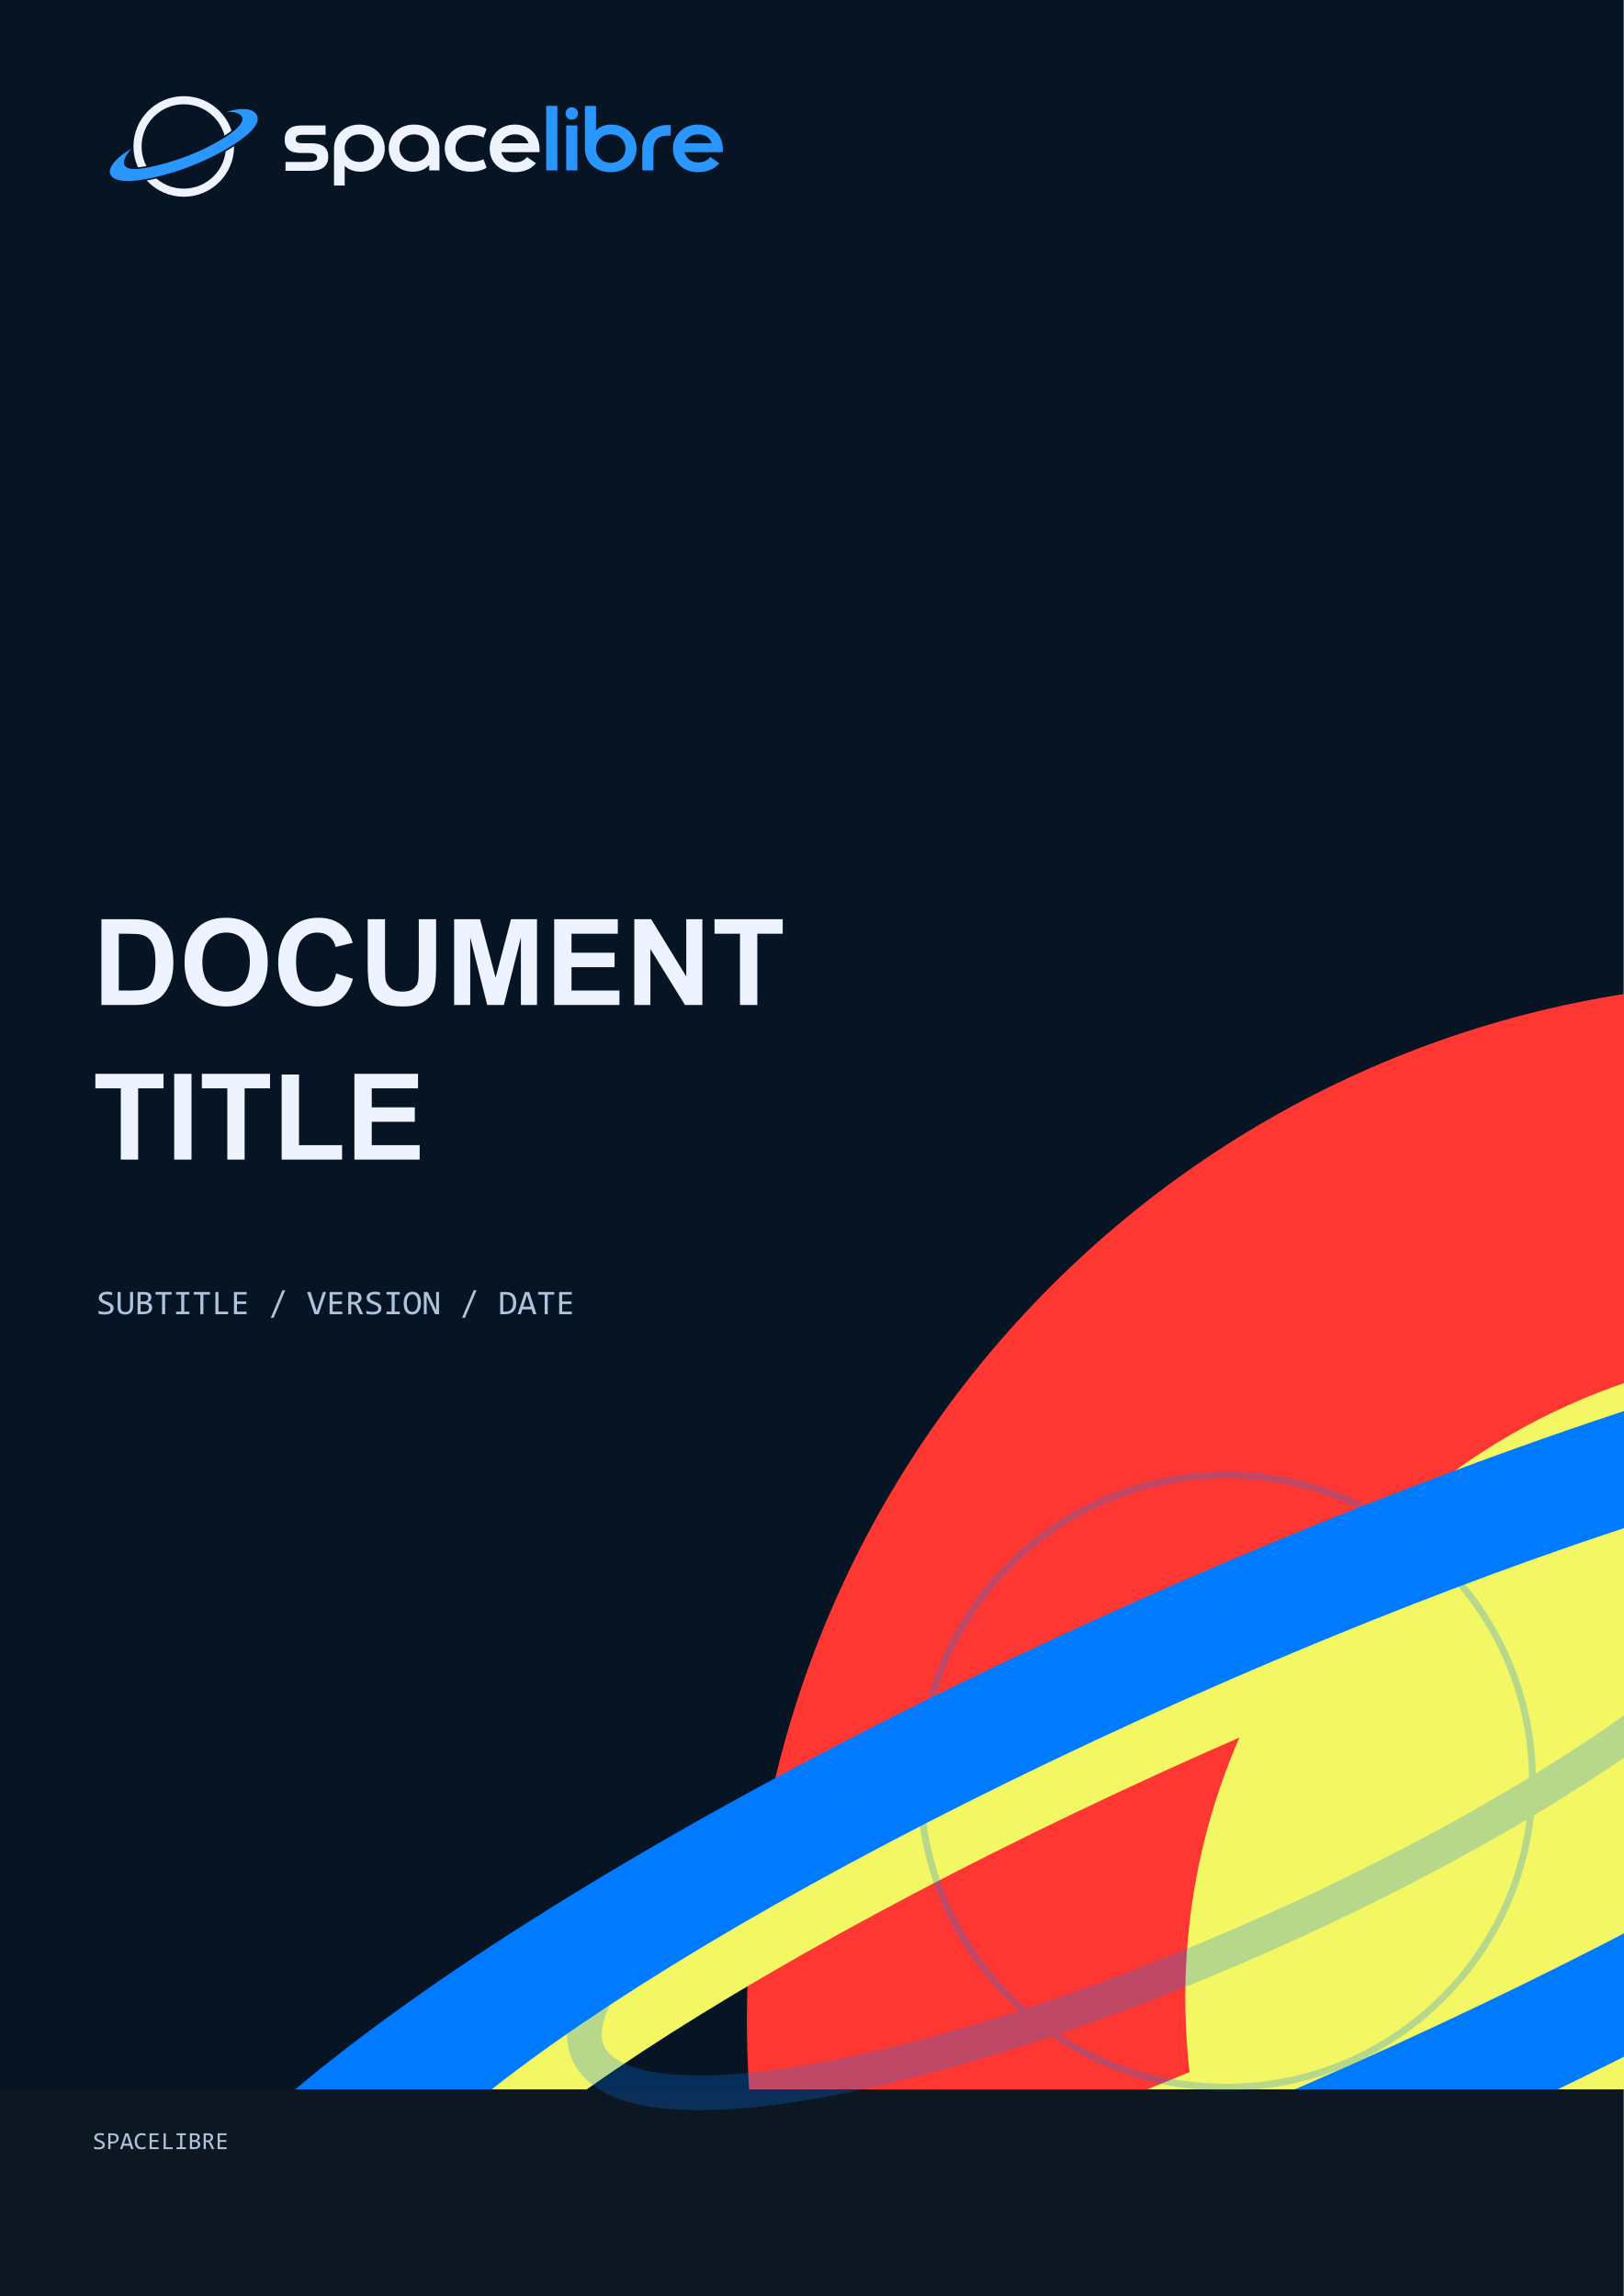
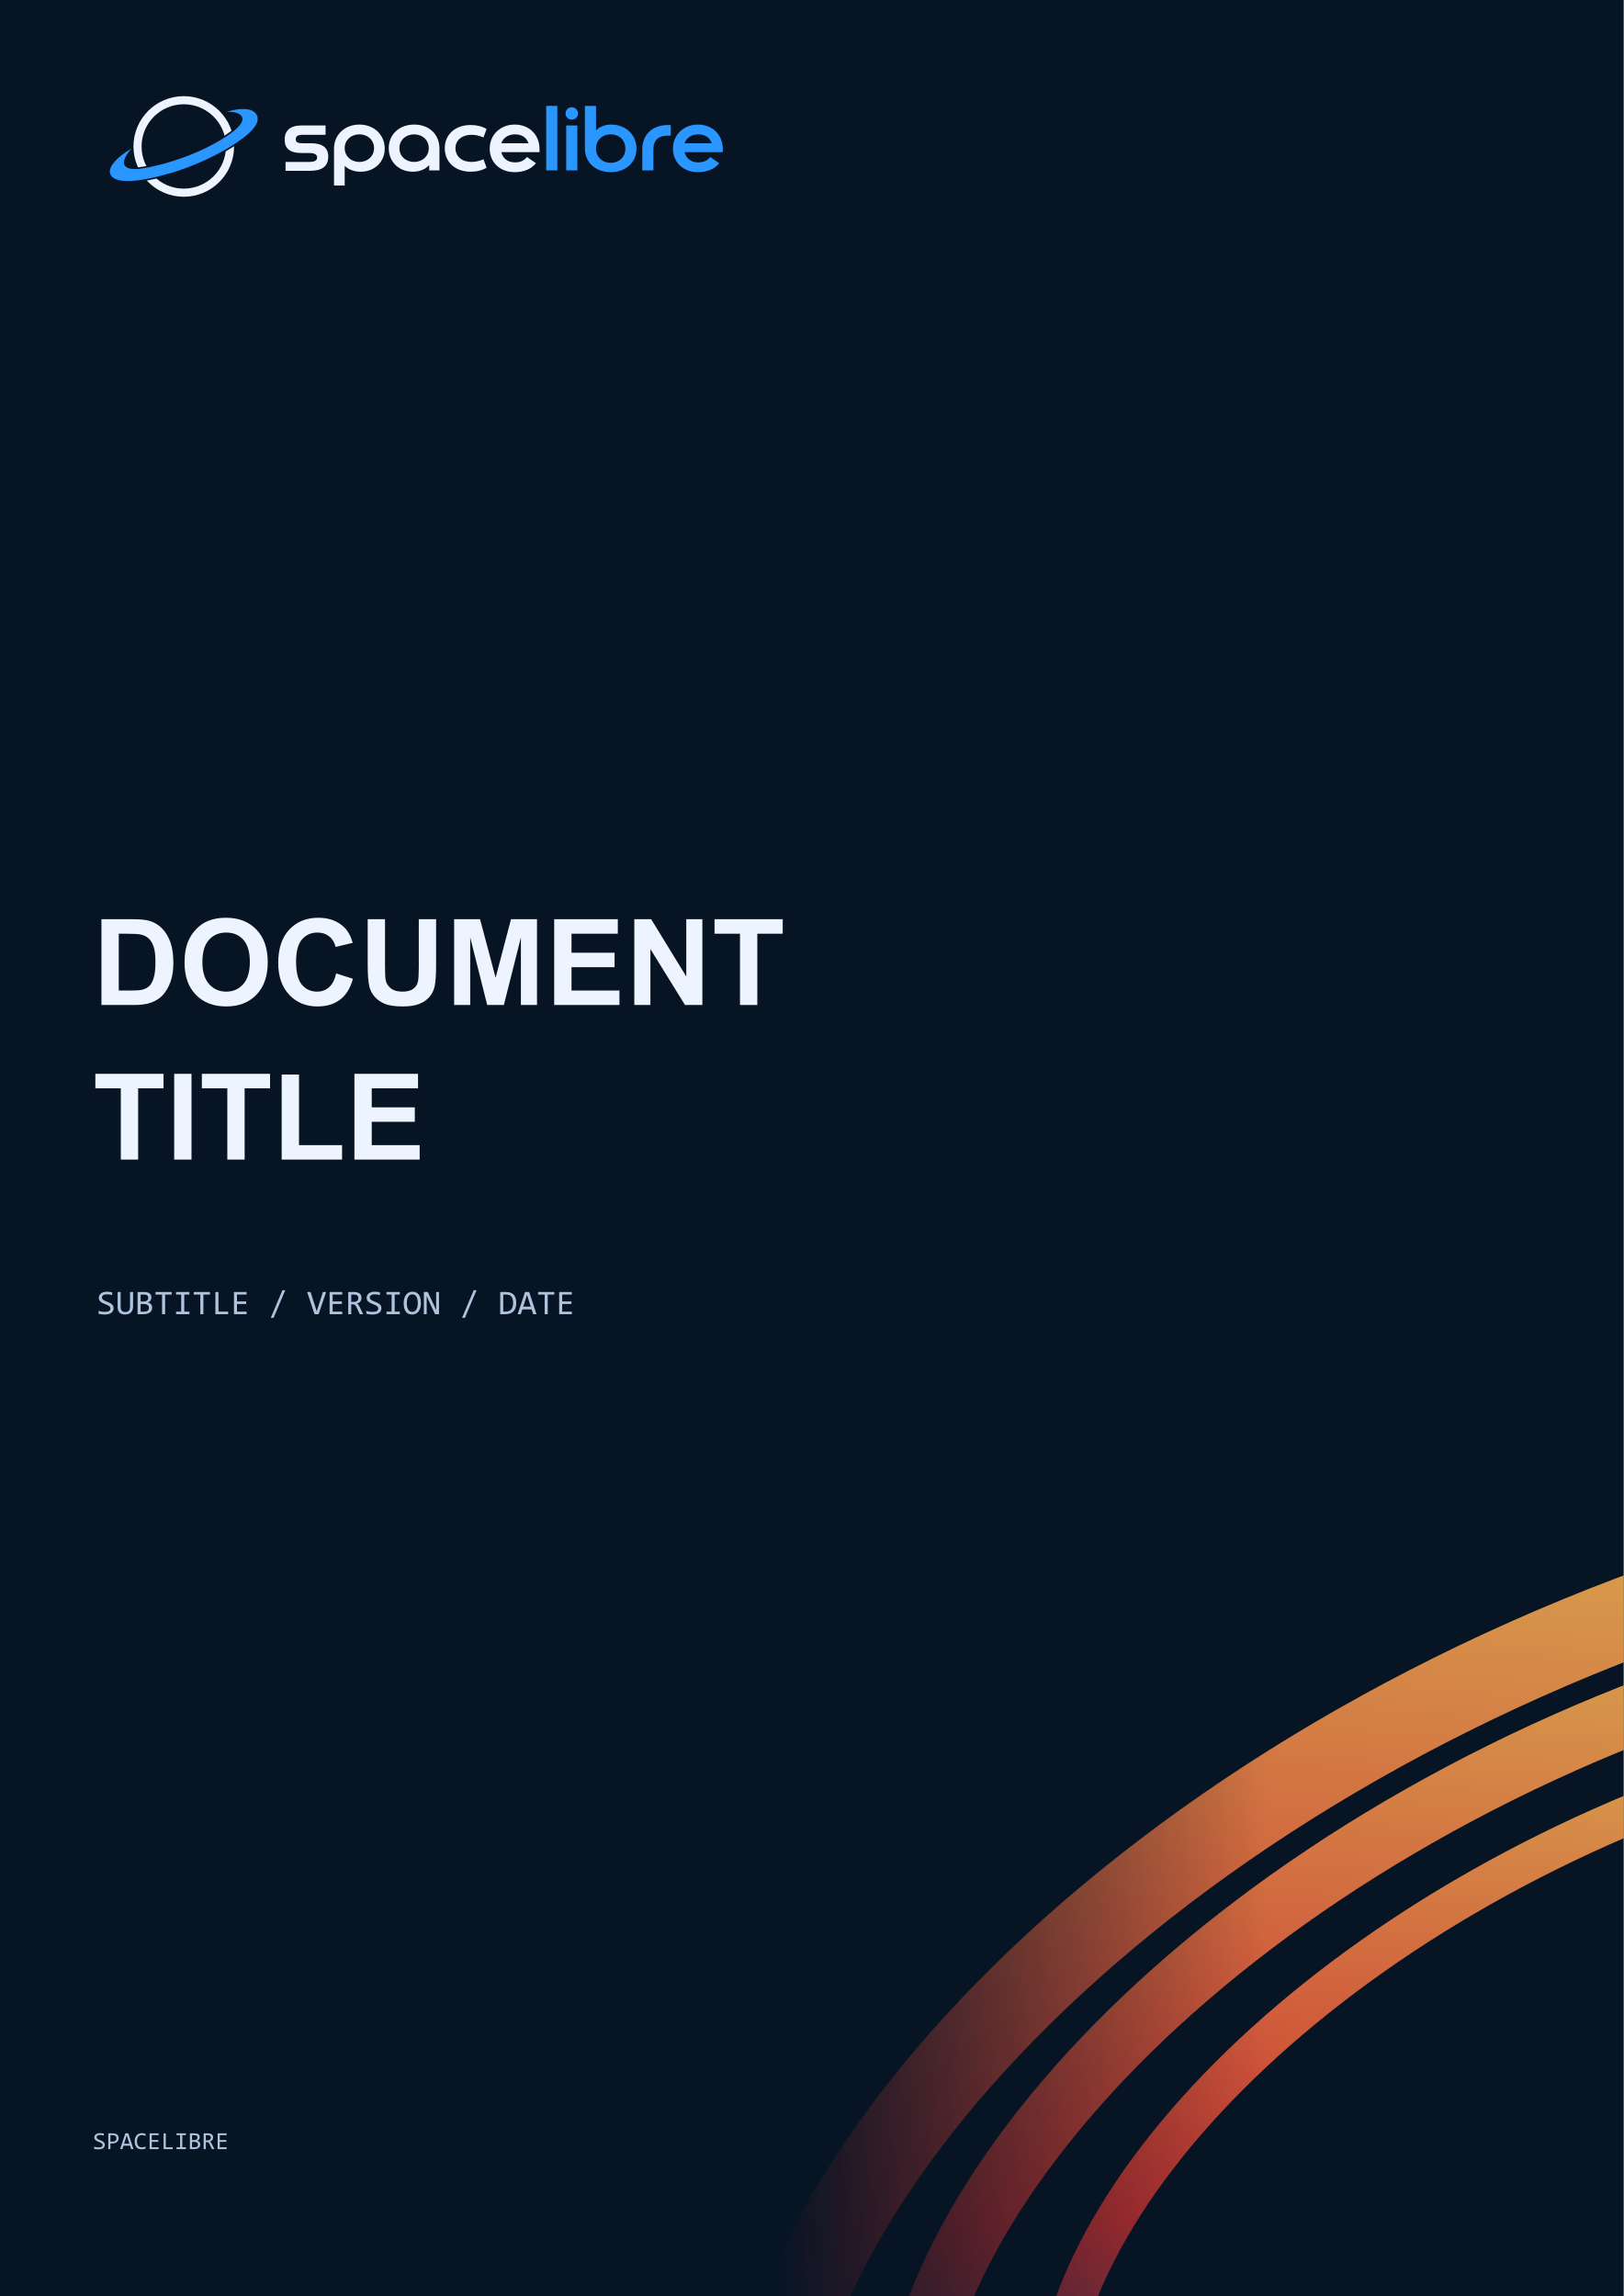
<svg xmlns="http://www.w3.org/2000/svg" width="210mm" height="297mm" viewBox="0 0 2100 2970" role="img">
  <rect x="0" y="0" width="2100" height="2970" rx="0" fill="#071424" />
-   <g id="application-color-system" data-application-colors="primary secondary accent">
-     <circle fill="#FF3733" data-color-role="secondary" cx="2310.0" cy="2613.6" r="1344.0" />
-     <circle fill="#F4F764" data-color-role="accent" cx="2373.0" cy="2583.9" r="840.0" />
-     <ellipse cx="1638.0" cy="2435.4" rx="1512.0" ry="311.85" fill="none" stroke="#007BFF" data-stroke-role="primary" stroke-width="178.5" transform="rotate(-24 1638.0 2435.4)" opacity="1" />
-     <ellipse cx="1638.0" cy="2435.4" rx="1239.0" ry="222.75" fill="none" stroke="#F4F764" data-stroke-role="accent" stroke-width="73.5" transform="rotate(-24 1638.0 2435.4)" opacity="1" />
-     <rect fill="#0D1721" data-color-role="deep" x="0" y="2702.7" width="2100.0" height="267.3" />
+   <g id="application-color-system" mask="url(#flow-report-cover-A4-mask)" data-composition="continuous-feathered" opacity=".90">
+     <ellipse cx="2289.0" cy="2851.2" rx="1386.0" ry="772.2" fill="none" stroke="url(#flow-report-cover-A4)" stroke-width="105.0" transform="rotate(-24 2289.0 2851.2)" stroke-linecap="round" />
+     <ellipse cx="2289.0" cy="2851.2" rx="1186.5" ry="653.4" fill="none" stroke="url(#flow-report-cover-A4)" stroke-width="77.7" transform="rotate(-24 2289.0 2851.2)" stroke-linecap="round" />
+     <ellipse cx="2289.0" cy="2851.2" rx="987" ry="534.6" fill="none" stroke="url(#flow-report-cover-A4)" stroke-width="50.4" transform="rotate(-24 2289.0 2851.2)" stroke-linecap="round" />
  </g>
  <g transform="translate(110 95) scale(1.049383)" opacity="1">
    <defs>
      <mask id="l87-occlusion" maskUnits="userSpaceOnUse" x="450" y="180" width="650" height="450" style="mask-type:luminance">
        <rect x="450" y="180" width="650" height="450" fill="white" />
        <path d="M581.927 413.073 C549.927 447.073 548.927 472.073 560.927 480.073 C573.927 491.073 600.927 490.073 628.927 485.073 C693.927 474.073 779.927 448.073 855.927 411.073 C936.927 371.073 995.927 328.073 991.927 301.073 C989.927 285.073 968.927 276.073 933.927 277.073 C982.927 261.073 1029.927 262.073 1043.927 287.073 C1058.927 312.073 1034.927 343.073 993.927 374.073 C919.927 430.073 805.927 483.073 702.927 510.073 C600.927 538.073 515.927 544.073 502.927 506.073 C493.927 481.073 530.927 441.073 581.927 413.073 Z" fill="black" stroke="black" stroke-width="12" stroke-linejoin="round" />
      </mask>
    </defs>
    <g transform="translate(28 28) scale(.333333) translate(-494 -219)">
      <circle cx="775" cy="405" r="171" fill="none" stroke="#edf4ff" stroke-width="30" mask="url(#l87-occlusion)" data-stroke-role="planet" />
      <path d="M581.927 413.073 C549.927 447.073 548.927 472.073 560.927 480.073 C573.927 491.073 600.927 490.073 628.927 485.073 C693.927 474.073 779.927 448.073 855.927 411.073 C936.927 371.073 995.927 328.073 991.927 301.073 C989.927 285.073 968.927 276.073 933.927 277.073 C982.927 261.073 1029.927 262.073 1043.927 287.073 C1058.927 312.073 1034.927 343.073 993.927 374.073 C919.927 430.073 805.927 483.073 702.927 510.073 C600.927 538.073 515.927 544.073 502.927 506.073 C493.927 481.073 530.927 441.073 581.927 413.073 Z" fill="#2997ff" />
    </g>
    <g transform="translate(246 40) scale(.548223) translate(-275 -643)">
      <path d="M367 687 L313 687 C288 687 275 698 275 719 C275 739 287 749 313 749 L330 749 C342 749 348 752 348 759 C348 766 342 769 330 769 L277 769 L277 789 L332 789 C359 789 373 779 373 757 C373 737 360 727 334 727 L316 727 C305 727 300 725 300 718 C300 711 305 708 316 708 L367 708 Z" fill="#edf4ff" />
      <path d="M386 822 L386 739 C386 708 410 685 443 685 C476 685 500 708 500 739 C500 770 476 791 446 791 C432 791 420 787 410 778 L410 822 Z M443 707 C424 707 410 720 410 738 C410 756 424 769 443 769 C462 769 476 756 476 738 C476 720 462 707 443 707 Z" fill="#edf4ff" fill-rule="evenodd" />
      <path d="M623 788 L600 788 L600 776 C591 786 578 791 563 791 C532 791 509 769 509 738 C509 707 533 685 566 685 C600 685 623 707 623 739 Z M566 707 C547 707 533 720 533 738 C533 756 547 769 566 769 C585 769 599 756 599 738 C599 720 585 707 566 707 Z" fill="#edf4ff" fill-rule="evenodd" />
      <path d="M729 695 L722 714 C713 710 704 708 695 708 C674 708 659 720 659 738 C659 757 674 769 695 769 C704 769 713 767 722 763 L729 782 C719 788 707 791 693 791 C659 791 635 770 635 738 C635 707 659 686 693 686 C707 686 719 689 729 695 Z" fill="#edf4ff" />
      <path d="M848 747 L762 747 C766 762 777 770 793 770 C805 770 813 766 820 758 L840 772 C829 785 813 792 792 792 C759 792 736 770 736 739 C736 708 760 685 792 685 C825 685 848 708 848 740 Z M762 727 L823 727 C819 714 808 707 793 707 C778 707 767 714 762 727 Z" fill="#edf4ff" fill-rule="evenodd" />
      <path d="M863 643 L888 643 L888 788 L863 788 Z M908 687 L933 687 L933 788 L908 788 Z" fill="#2997ff" />
      <path d="M934.5 660 C934.5 667.732 928.232 674 920.5 674 C912.768 674 906.5 667.732 906.5 660 C906.5 652.268 912.768 646 920.5 646 C928.232 646 934.5 652.268 934.5 660 Z" fill="#2997ff" />
      <path d="M950 643 L975 643 L975 698 C984 689 996 685 1009 685 C1042 685 1066 708 1066 739 C1066 770 1042 792 1008 792 C974 792 950 770 950 739 Z M1008 707 C989 707 975 720 975 739 C975 758 989 771 1008 771 C1027 771 1041 758 1041 739 C1041 720 1027 707 1008 707 Z" fill="#2997ff" fill-rule="evenodd" />
      <path d="M1079 788 L1079 741 C1079 707 1102 686 1137 686 L1143 686 L1143 710 L1136 710 C1115 710 1104 720 1104 741 L1104 788 Z" fill="#2997ff" />
      <path d="M1260 747 L1174 747 C1178 762 1189 770 1205 770 C1217 770 1225 766 1232 758 L1252 772 C1241 785 1225 792 1204 792 C1171 792 1148 770 1148 739 C1148 708 1172 685 1204 685 C1237 685 1260 708 1260 740 Z M1174 727 L1235 727 C1231 714 1220 707 1205 707 C1190 707 1179 714 1174 727 Z" fill="#2997ff" fill-rule="evenodd" />
    </g>
  </g>
  <g aria-label="DOCUMENT" fill="#EDF4FF" transform="translate(120 1300) scale(0.07568359 -0.07568359)">
    <path d="M148 1466H689Q872 1466 968 1438Q1097 1400 1189.0 1303.0Q1281 1206 1329.0 1065.5Q1377 925 1377 719Q1377 538 1332 407Q1277 247 1175 148Q1098 73 967 31Q869 0 705 0H148ZM444 1218V247H665Q789 247 844 261Q916 279 963.5 322.0Q1011 365 1041.0 463.5Q1071 562 1071 732Q1071 902 1041.0 993.0Q1011 1084 957.0 1135.0Q903 1186 820 1204Q758 1218 577 1218Z" transform="translate(0.000 0)" />
    <path d="M89 724Q89 948 156 1100Q206 1212 292.5 1301.0Q379 1390 482 1433Q619 1491 798 1491Q1122 1491 1316.5 1290.0Q1511 1089 1511 731Q1511 376 1318.0 175.5Q1125 -25 802 -25Q475 -25 282.0 174.5Q89 374 89 724ZM394 734Q394 485 509.0 356.5Q624 228 801 228Q978 228 1091.5 355.5Q1205 483 1205 738Q1205 990 1094.5 1114.0Q984 1238 801 1238Q618 1238 506.0 1112.5Q394 987 394 734Z" transform="translate(1479.000 0)" />
    <path d="M1087 539 1374 448Q1308 208 1154.5 91.5Q1001 -25 765 -25Q473 -25 285.0 174.5Q97 374 97 720Q97 1086 286.0 1288.5Q475 1491 783 1491Q1052 1491 1220 1332Q1320 1238 1370 1062L1077 992Q1051 1106 968.5 1172.0Q886 1238 768 1238Q605 1238 503.5 1121.0Q402 1004 402 742Q402 464 502.0 346.0Q602 228 762 228Q880 228 965.0 303.0Q1050 378 1087 539Z" transform="translate(3072.000 0)" />
    <path d="M147 1466H443V672Q443 483 454 427Q473 337 544.5 282.5Q616 228 740 228Q866 228 930.0 279.5Q994 331 1007.0 406.0Q1020 481 1020 655V1466H1316V696Q1316 432 1292.0 323.0Q1268 214 1203.5 139.0Q1139 64 1031.0 19.5Q923 -25 749 -25Q539 -25 430.5 23.5Q322 72 259.0 149.5Q196 227 176 312Q147 438 147 684Z" transform="translate(4551.000 0)" />
    <path d="M145 0V1466H588L854 466L1117 1466H1561V0H1286V1154L995 0H710L420 1154V0Z" transform="translate(6030.000 0)" />
    <path d="M149 0V1466H1236V1218H445V893H1181V646H445V247H1264V0Z" transform="translate(7736.000 0)" />
    <path d="M152 0V1466H440L1040 487V1466H1315V0H1018L427 956V0Z" transform="translate(9102.000 0)" />
    <path d="M479 0V1218H44V1466H1209V1218H775V0Z" transform="translate(10581.000 0)" />
  </g>
  <g aria-label="TITLE" fill="#EDF4FF" transform="translate(120 1500) scale(0.07568359 -0.07568359)">
    <path d="M479 0V1218H44V1466H1209V1218H775V0Z" transform="translate(0.000 0)" />
    <path d="M140 0V1466H436V0Z" transform="translate(1251.000 0)" />
    <path d="M479 0V1218H44V1466H1209V1218H775V0Z" transform="translate(1820.000 0)" />
    <path d="M157 0V1454H453V247H1189V0Z" transform="translate(3071.000 0)" />
    <path d="M149 0V1466H1236V1218H445V893H1181V646H445V247H1264V0Z" transform="translate(4322.000 0)" />
  </g>
  <g aria-label="SUBTITLE / VERSION / DATE" fill="#AEC3DC" transform="translate(125 1700) scale(0.02197266 -0.02197266)">
    <path d="M997 354Q997 261 959.0 191.0Q921 121 853.0 74.5Q785 28 689.5 5.0Q594 -18 479 -18Q427 -18 375.5 -14.0Q324 -10 276.5 -4.0Q229 2 187.0 10.0Q145 18 111 27V199Q186 171 279.5 155.0Q373 139 492 139Q578 139 638.5 152.5Q699 166 737.5 192.5Q776 219 793.5 257.0Q811 295 811 344Q811 397 781.5 434.5Q752 472 704.0 501.5Q656 531 594.5 555.5Q533 580 469.0 606.0Q405 632 343.5 662.5Q282 693 234.0 734.5Q186 776 156.5 832.0Q127 888 127 965Q127 1032 155.0 1097.0Q183 1162 242.0 1212.5Q301 1263 393.5 1294.0Q486 1325 614 1325Q647 1325 685.5 1322.0Q724 1319 763.5 1313.5Q803 1308 841.5 1301.0Q880 1294 913 1286V1126Q836 1148 759.0 1159.5Q682 1171 610 1171Q457 1171 385.0 1120.0Q313 1069 313 983Q313 930 342.5 892.0Q372 854 420.0 824.0Q468 794 529.5 769.5Q591 745 655.0 719.0Q719 693 780.5 662.0Q842 631 890.0 588.5Q938 546 967.5 489.0Q997 432 997 354Z" transform="translate(0.000 0)" />
    <path d="M1018 455Q1018 347 987.5 259.5Q957 172 898.0 110.5Q839 49 753.5 15.5Q668 -18 557 -18Q435 -18 350.0 14.0Q265 46 211.5 104.5Q158 163 133.5 245.0Q109 327 109 428V1307H287V442Q287 365 301.5 307.0Q316 249 349.0 210.0Q382 171 434.5 151.0Q487 131 563 131Q705 131 772.5 213.0Q840 295 840 444V1307H1018Z" transform="translate(1126.000 0)" />
    <path d="M1016 391Q1016 297 979.5 224.5Q943 152 875.5 102.0Q808 52 712.5 26.0Q617 0 500 0H158V1307H532Q969 1307 969 989Q969 883 918.5 807.0Q868 731 754 694Q807 684 854.5 660.0Q902 636 938.0 598.0Q974 560 995.0 508.0Q1016 456 1016 391ZM784 965Q784 1005 772.0 1040.5Q760 1076 730.0 1101.5Q700 1127 649.0 1142.0Q598 1157 520 1157H336V748H514Q575 748 624.5 761.0Q674 774 709.5 801.0Q745 828 764.5 868.5Q784 909 784 965ZM827 385Q827 435 806.0 475.0Q785 515 745.0 542.5Q705 570 647.5 585.0Q590 600 518 600H336V150H524Q677 150 752.0 207.0Q827 264 827 385Z" transform="translate(2252.000 0)" />
    <path d="M1040 1155H653V0H473V1155H86V1307H1040Z" transform="translate(3378.000 0)" />
    <path d="M473 1157H172V1307H954V1157H653V152H954V0H172V152H473Z" transform="translate(4504.000 0)" />
    <path d="M1040 1155H653V0H473V1155H86V1307H1040Z" transform="translate(5630.000 0)" />
    <path d="M985 0H233V1307H414V152H985Z" transform="translate(6756.000 0)" />
    <path d="M944 0H201V1307H944V1157H379V752H922V602H379V152H944Z" transform="translate(7882.000 0)" />
    <path d="M967 1413 281 -215H115L801 1413Z" transform="translate(10134.000 0)" />
    <path d="M1122 1307 678 0H438L4 1307H205L487 426L567 168L649 426L932 1307Z" transform="translate(12386.000 0)" />
    <path d="M944 0H201V1307H944V1157H379V752H922V602H379V152H944Z" transform="translate(13512.000 0)" />
    <path d="M1051 0H850L655 418Q633 466 610.0 497.5Q587 529 560.5 547.5Q534 566 502.5 574.0Q471 582 432 582H348V0H170V1307H520Q634 1307 716.0 1282.0Q798 1257 850.5 1212.0Q903 1167 927.5 1103.5Q952 1040 952 963Q952 902 934.0 847.5Q916 793 880.5 748.5Q845 704 792.5 671.5Q740 639 672 623Q727 604 765.5 556.5Q804 509 844 430ZM766 948Q766 1053 700.5 1105.0Q635 1157 516 1157H348V725H492Q555 725 605.5 739.5Q656 754 691.5 782.5Q727 811 746.5 852.5Q766 894 766 948Z" transform="translate(14638.000 0)" />
    <path d="M997 354Q997 261 959.0 191.0Q921 121 853.0 74.5Q785 28 689.5 5.0Q594 -18 479 -18Q427 -18 375.5 -14.0Q324 -10 276.5 -4.0Q229 2 187.0 10.0Q145 18 111 27V199Q186 171 279.5 155.0Q373 139 492 139Q578 139 638.5 152.5Q699 166 737.5 192.5Q776 219 793.5 257.0Q811 295 811 344Q811 397 781.5 434.5Q752 472 704.0 501.5Q656 531 594.5 555.5Q533 580 469.0 606.0Q405 632 343.5 662.5Q282 693 234.0 734.5Q186 776 156.5 832.0Q127 888 127 965Q127 1032 155.0 1097.0Q183 1162 242.0 1212.5Q301 1263 393.5 1294.0Q486 1325 614 1325Q647 1325 685.5 1322.0Q724 1319 763.5 1313.5Q803 1308 841.5 1301.0Q880 1294 913 1286V1126Q836 1148 759.0 1159.5Q682 1171 610 1171Q457 1171 385.0 1120.0Q313 1069 313 983Q313 930 342.5 892.0Q372 854 420.0 824.0Q468 794 529.5 769.5Q591 745 655.0 719.0Q719 693 780.5 662.0Q842 631 890.0 588.5Q938 546 967.5 489.0Q997 432 997 354Z" transform="translate(15764.000 0)" />
    <path d="M473 1157H172V1307H954V1157H653V152H954V0H172V152H473Z" transform="translate(16890.000 0)" />
    <path d="M1071 662Q1071 486 1029.5 358.0Q988 230 917.5 146.5Q847 63 752.5 22.5Q658 -18 553 -18Q427 -18 333.5 27.5Q240 73 178.5 159.0Q117 245 87.0 368.5Q57 492 57 647Q57 821 98.0 949.0Q139 1077 209.5 1160.5Q280 1244 374.0 1284.5Q468 1325 573 1325Q699 1325 792.5 1279.0Q886 1233 948.0 1147.5Q1010 1062 1040.5 939.0Q1071 816 1071 662ZM886 649Q886 764 868.5 859.5Q851 955 812.0 1024.0Q773 1093 711.5 1131.0Q650 1169 563 1169Q479 1169 418.5 1128.5Q358 1088 319.0 1018.5Q280 949 261.0 855.5Q242 762 242 657Q242 541 260.0 445.5Q278 350 316.5 281.5Q355 213 416.0 175.0Q477 137 563 137Q647 137 708.0 177.5Q769 218 808.5 287.5Q848 357 867.0 450.0Q886 543 886 649Z" transform="translate(18016.000 0)" />
    <path d="M1008 0H776L395 815L285 1077V418V0H119V1307H348L711 535L842 236V936V1307H1008Z" transform="translate(19142.000 0)" />
    <path d="M967 1413 281 -215H115L801 1413Z" transform="translate(21394.000 0)" />
    <path d="M1053 668Q1053 574 1038.5 488.0Q1024 402 992.0 328.0Q960 254 909.0 193.5Q858 133 784.0 90.0Q710 47 612.0 23.5Q514 0 389 0H109V1307H446Q752 1307 902.5 1149.5Q1053 992 1053 668ZM866 655Q866 794 840.0 890.0Q814 986 761.0 1045.0Q708 1104 628.0 1130.5Q548 1157 440 1157H287V154H420Q866 154 866 655Z" transform="translate(23646.000 0)" />
    <path d="M1116 0H922L831 285H287L195 0H10L444 1307H688ZM780 444 559 1143 338 444Z" transform="translate(24772.000 0)" />
    <path d="M1040 1155H653V0H473V1155H86V1307H1040Z" transform="translate(25898.000 0)" />
    <path d="M944 0H201V1307H944V1157H379V752H922V602H379V152H944Z" transform="translate(27024.000 0)" />
  </g>
-   <g transform="translate(650 1800)" opacity="0.25" fill="none" stroke="#007BFF">
-     <ellipse cx="900.0" cy="504" rx="864.0" ry="216.0" transform="rotate(-24 900.0 504)" stroke-width="45.0" />
-     <circle cx="936.0" cy="504" r="396.0" stroke-width="9.0" />
-   </g>
  <g aria-label="SPACELIBRE" fill="#AEC3DC" transform="translate(120 2780) scale(0.015625 -0.015625)">
    <path d="M997 354Q997 261 959.0 191.0Q921 121 853.0 74.5Q785 28 689.5 5.0Q594 -18 479 -18Q427 -18 375.5 -14.0Q324 -10 276.5 -4.0Q229 2 187.0 10.0Q145 18 111 27V199Q186 171 279.5 155.0Q373 139 492 139Q578 139 638.5 152.5Q699 166 737.5 192.5Q776 219 793.5 257.0Q811 295 811 344Q811 397 781.5 434.5Q752 472 704.0 501.5Q656 531 594.5 555.5Q533 580 469.0 606.0Q405 632 343.5 662.5Q282 693 234.0 734.5Q186 776 156.5 832.0Q127 888 127 965Q127 1032 155.0 1097.0Q183 1162 242.0 1212.5Q301 1263 393.5 1294.0Q486 1325 614 1325Q647 1325 685.5 1322.0Q724 1319 763.5 1313.5Q803 1308 841.5 1301.0Q880 1294 913 1286V1126Q836 1148 759.0 1159.5Q682 1171 610 1171Q457 1171 385.0 1120.0Q313 1069 313 983Q313 930 342.5 892.0Q372 854 420.0 824.0Q468 794 529.5 769.5Q591 745 655.0 719.0Q719 693 780.5 662.0Q842 631 890.0 588.5Q938 546 967.5 489.0Q997 432 997 354Z" transform="translate(0.000 0)" />
    <path d="M1016 907Q1016 827 986.0 748.5Q956 670 893.0 608.0Q830 546 732.0 507.5Q634 469 498 469H336V0H158V1307H526Q623 1307 712.0 1285.5Q801 1264 868.5 1216.0Q936 1168 976.0 1092.0Q1016 1016 1016 907ZM831 899Q831 1025 748.5 1092.0Q666 1159 518 1159H336V621H502Q660 621 745.5 690.0Q831 759 831 899Z" transform="translate(1126.000 0)" />
    <path d="M1116 0H922L831 285H287L195 0H10L444 1307H688ZM780 444 559 1143 338 444Z" transform="translate(2252.000 0)" />
    <path d="M995 49Q838 -16 666 -16Q389 -16 240.5 149.5Q92 315 92 639Q92 796 133.0 923.0Q174 1050 250.0 1138.5Q326 1227 434.0 1275.0Q542 1323 676 1323Q767 1323 845.0 1307.5Q923 1292 995 1260V1085Q924 1124 848.0 1144.5Q772 1165 682 1165Q590 1165 515.5 1130.5Q441 1096 389.0 1030.5Q337 965 309.0 870.5Q281 776 281 655Q281 401 384.0 272.0Q487 143 686 143Q770 143 847.0 162.5Q924 182 995 217Z" transform="translate(3378.000 0)" />
    <path d="M944 0H201V1307H944V1157H379V752H922V602H379V152H944Z" transform="translate(4504.000 0)" />
    <path d="M985 0H233V1307H414V152H985Z" transform="translate(5630.000 0)" />
    <path d="M473 1157H172V1307H954V1157H653V152H954V0H172V152H473Z" transform="translate(6756.000 0)" />
    <path d="M1016 391Q1016 297 979.5 224.5Q943 152 875.5 102.0Q808 52 712.5 26.0Q617 0 500 0H158V1307H532Q969 1307 969 989Q969 883 918.5 807.0Q868 731 754 694Q807 684 854.5 660.0Q902 636 938.0 598.0Q974 560 995.0 508.0Q1016 456 1016 391ZM784 965Q784 1005 772.0 1040.5Q760 1076 730.0 1101.5Q700 1127 649.0 1142.0Q598 1157 520 1157H336V748H514Q575 748 624.5 761.0Q674 774 709.5 801.0Q745 828 764.5 868.5Q784 909 784 965ZM827 385Q827 435 806.0 475.0Q785 515 745.0 542.5Q705 570 647.5 585.0Q590 600 518 600H336V150H524Q677 150 752.0 207.0Q827 264 827 385Z" transform="translate(7882.000 0)" />
    <path d="M1051 0H850L655 418Q633 466 610.0 497.5Q587 529 560.5 547.5Q534 566 502.5 574.0Q471 582 432 582H348V0H170V1307H520Q634 1307 716.0 1282.0Q798 1257 850.5 1212.0Q903 1167 927.5 1103.5Q952 1040 952 963Q952 902 934.0 847.5Q916 793 880.5 748.5Q845 704 792.5 671.5Q740 639 672 623Q727 604 765.5 556.5Q804 509 844 430ZM766 948Q766 1053 700.5 1105.0Q635 1157 516 1157H348V725H492Q555 725 605.5 739.5Q656 754 691.5 782.5Q727 811 746.5 852.5Q766 894 766 948Z" transform="translate(9008.000 0)" />
    <path d="M944 0H201V1307H944V1157H379V752H922V602H379V152H944Z" transform="translate(10134.000 0)" />
  </g>
+   <defs>
+     <linearGradient id="flow-report-cover-A4" x1="0" y1="1" x2="1" y2="0">
+       <stop offset="0%" stop-color="#007BFF" stop-opacity=".20" data-stop-role="primary" />
+       <stop offset="45%" stop-color="#FF3733" stop-opacity=".88" data-stop-role="secondary" />
+       <stop offset="100%" stop-color="#F4F764" stop-opacity="1" data-stop-role="accent" />
+     </linearGradient>
+     <linearGradient id="flow-report-cover-A4-fade" x1="0" y1="0" x2="1" y2="0">
+       <stop offset="0%" stop-color="black" />
+       <stop offset="48%" stop-color="black" />
+       <stop offset="78%" stop-color="white" />
+       <stop offset="100%" stop-color="white" />
+     </linearGradient>
+     <mask id="flow-report-cover-A4-mask" maskUnits="userSpaceOnUse" x="0" y="0" width="2100.0" height="2970.0" style="mask-type:luminance">
+       <rect width="2100.0" height="2970.0" fill="url(#flow-report-cover-A4-fade)" />
+     </mask>
+   </defs>
</svg>
